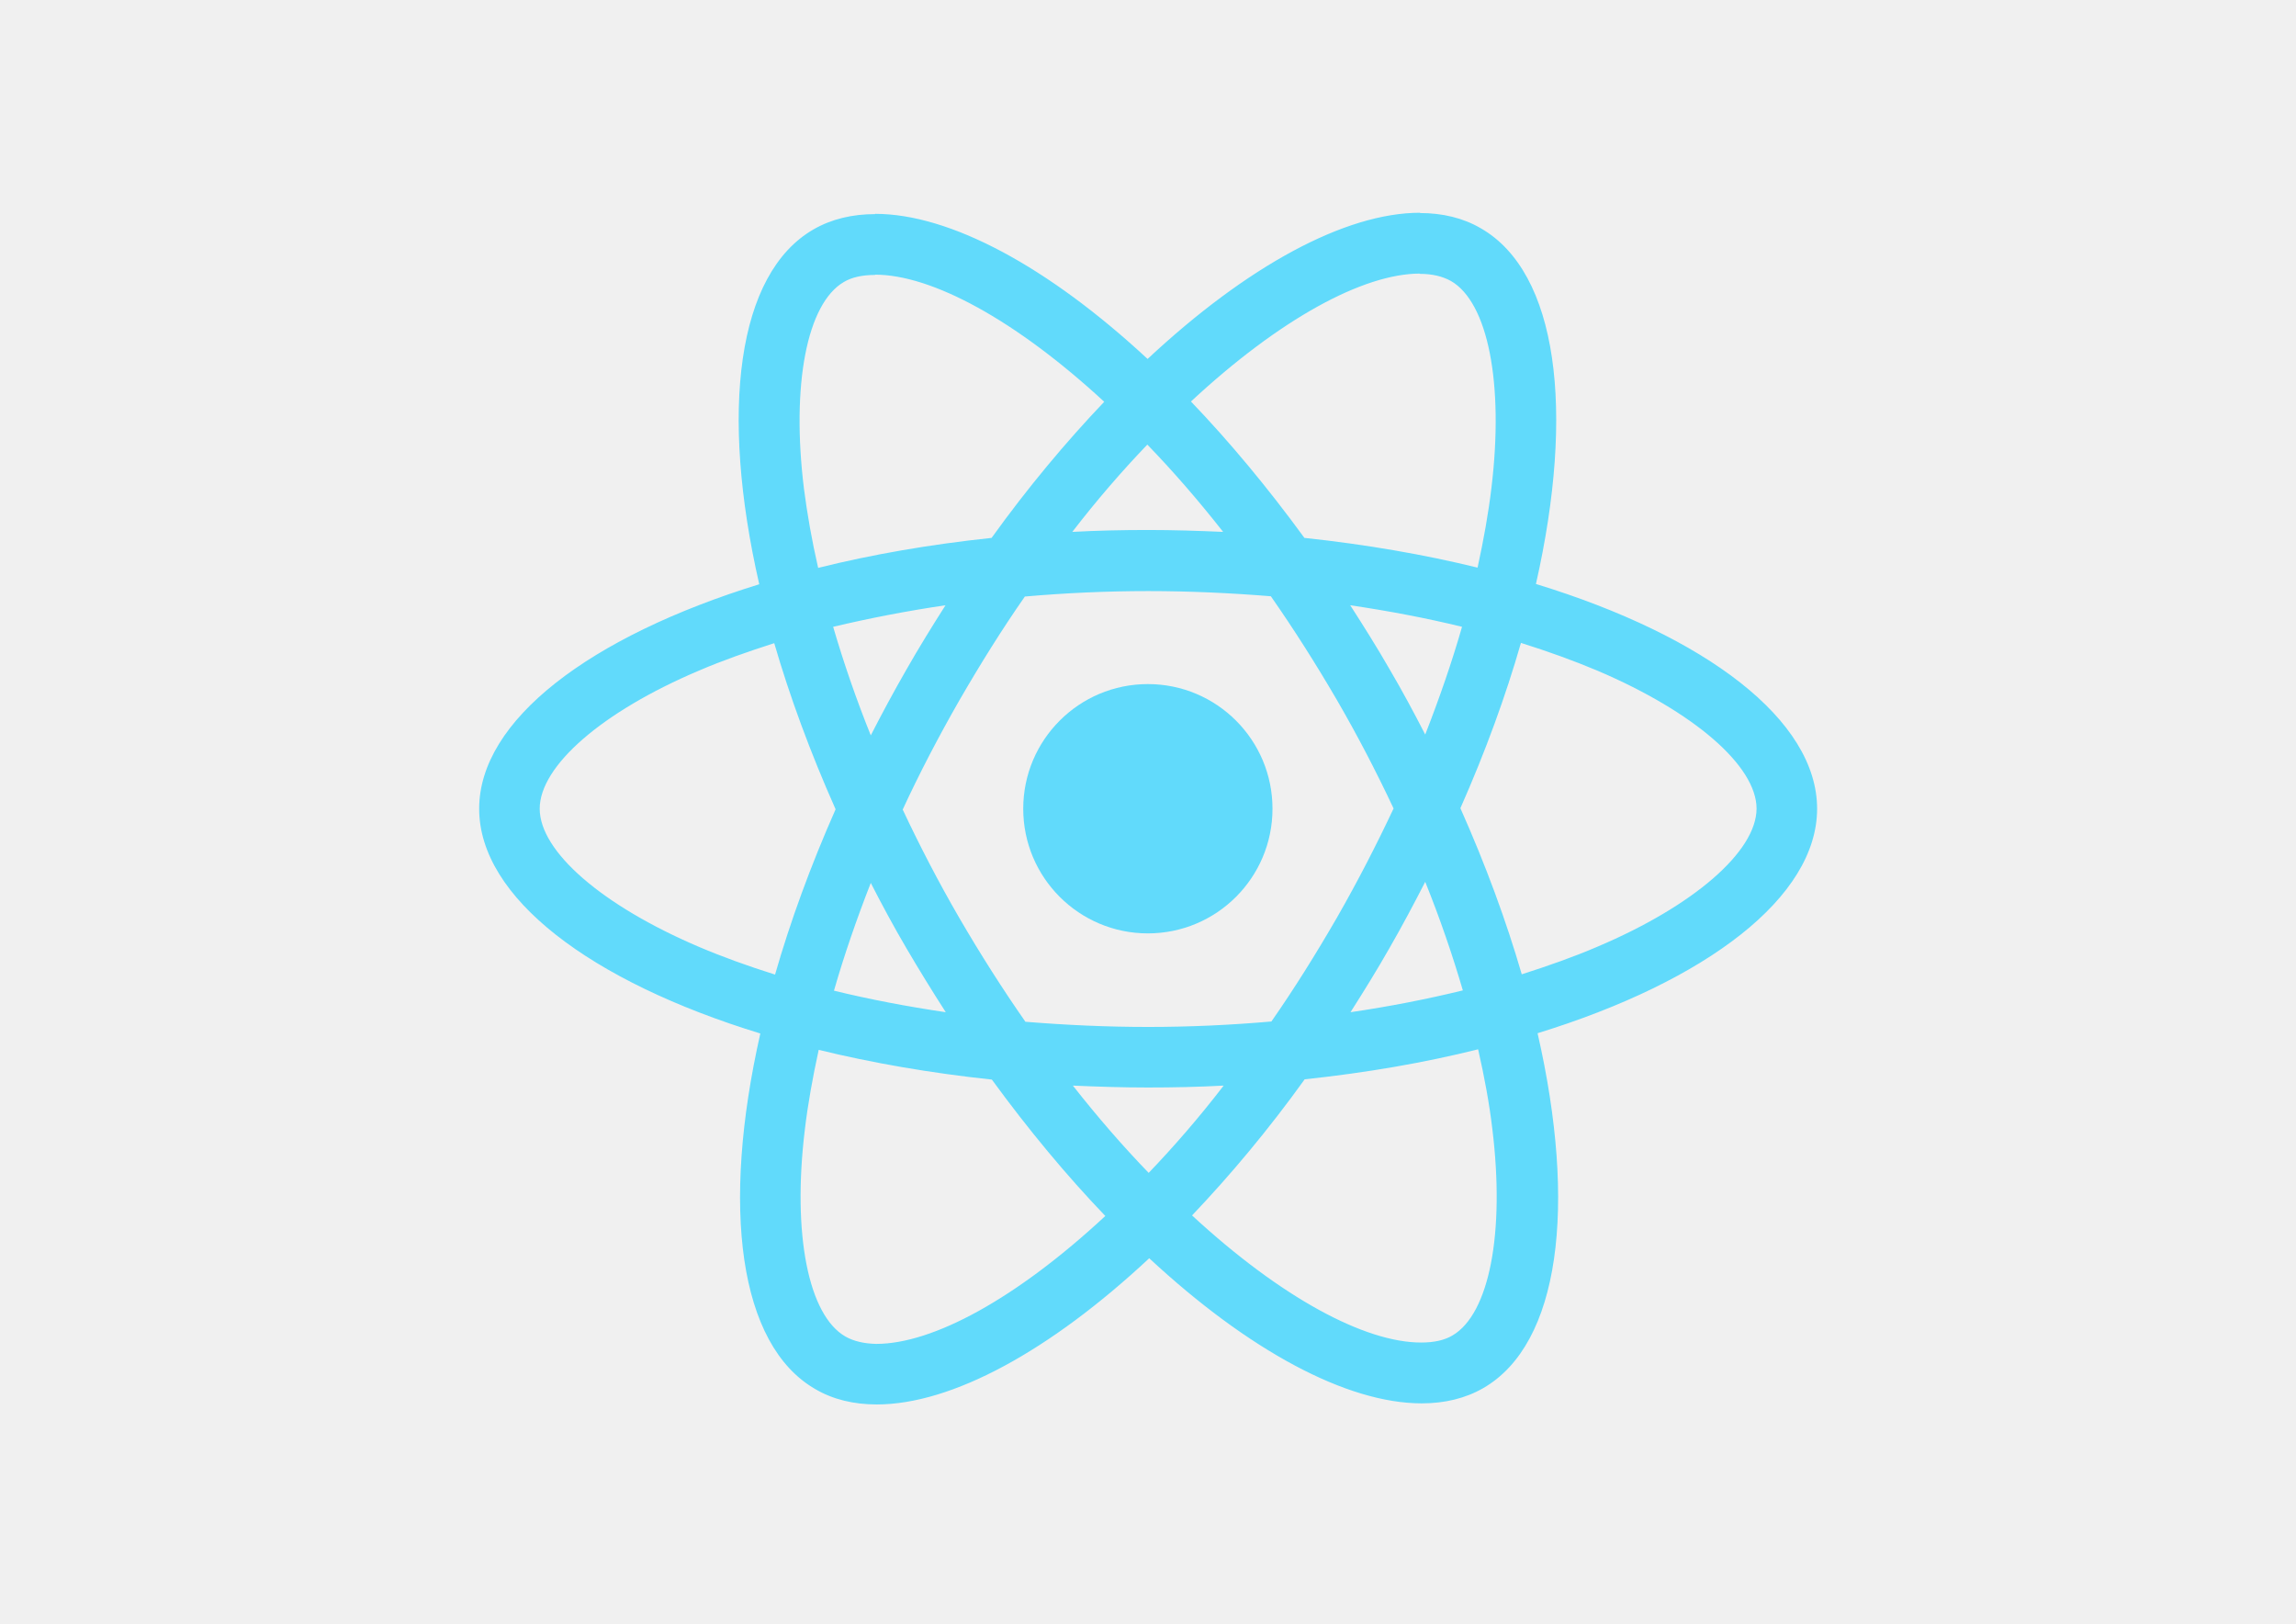
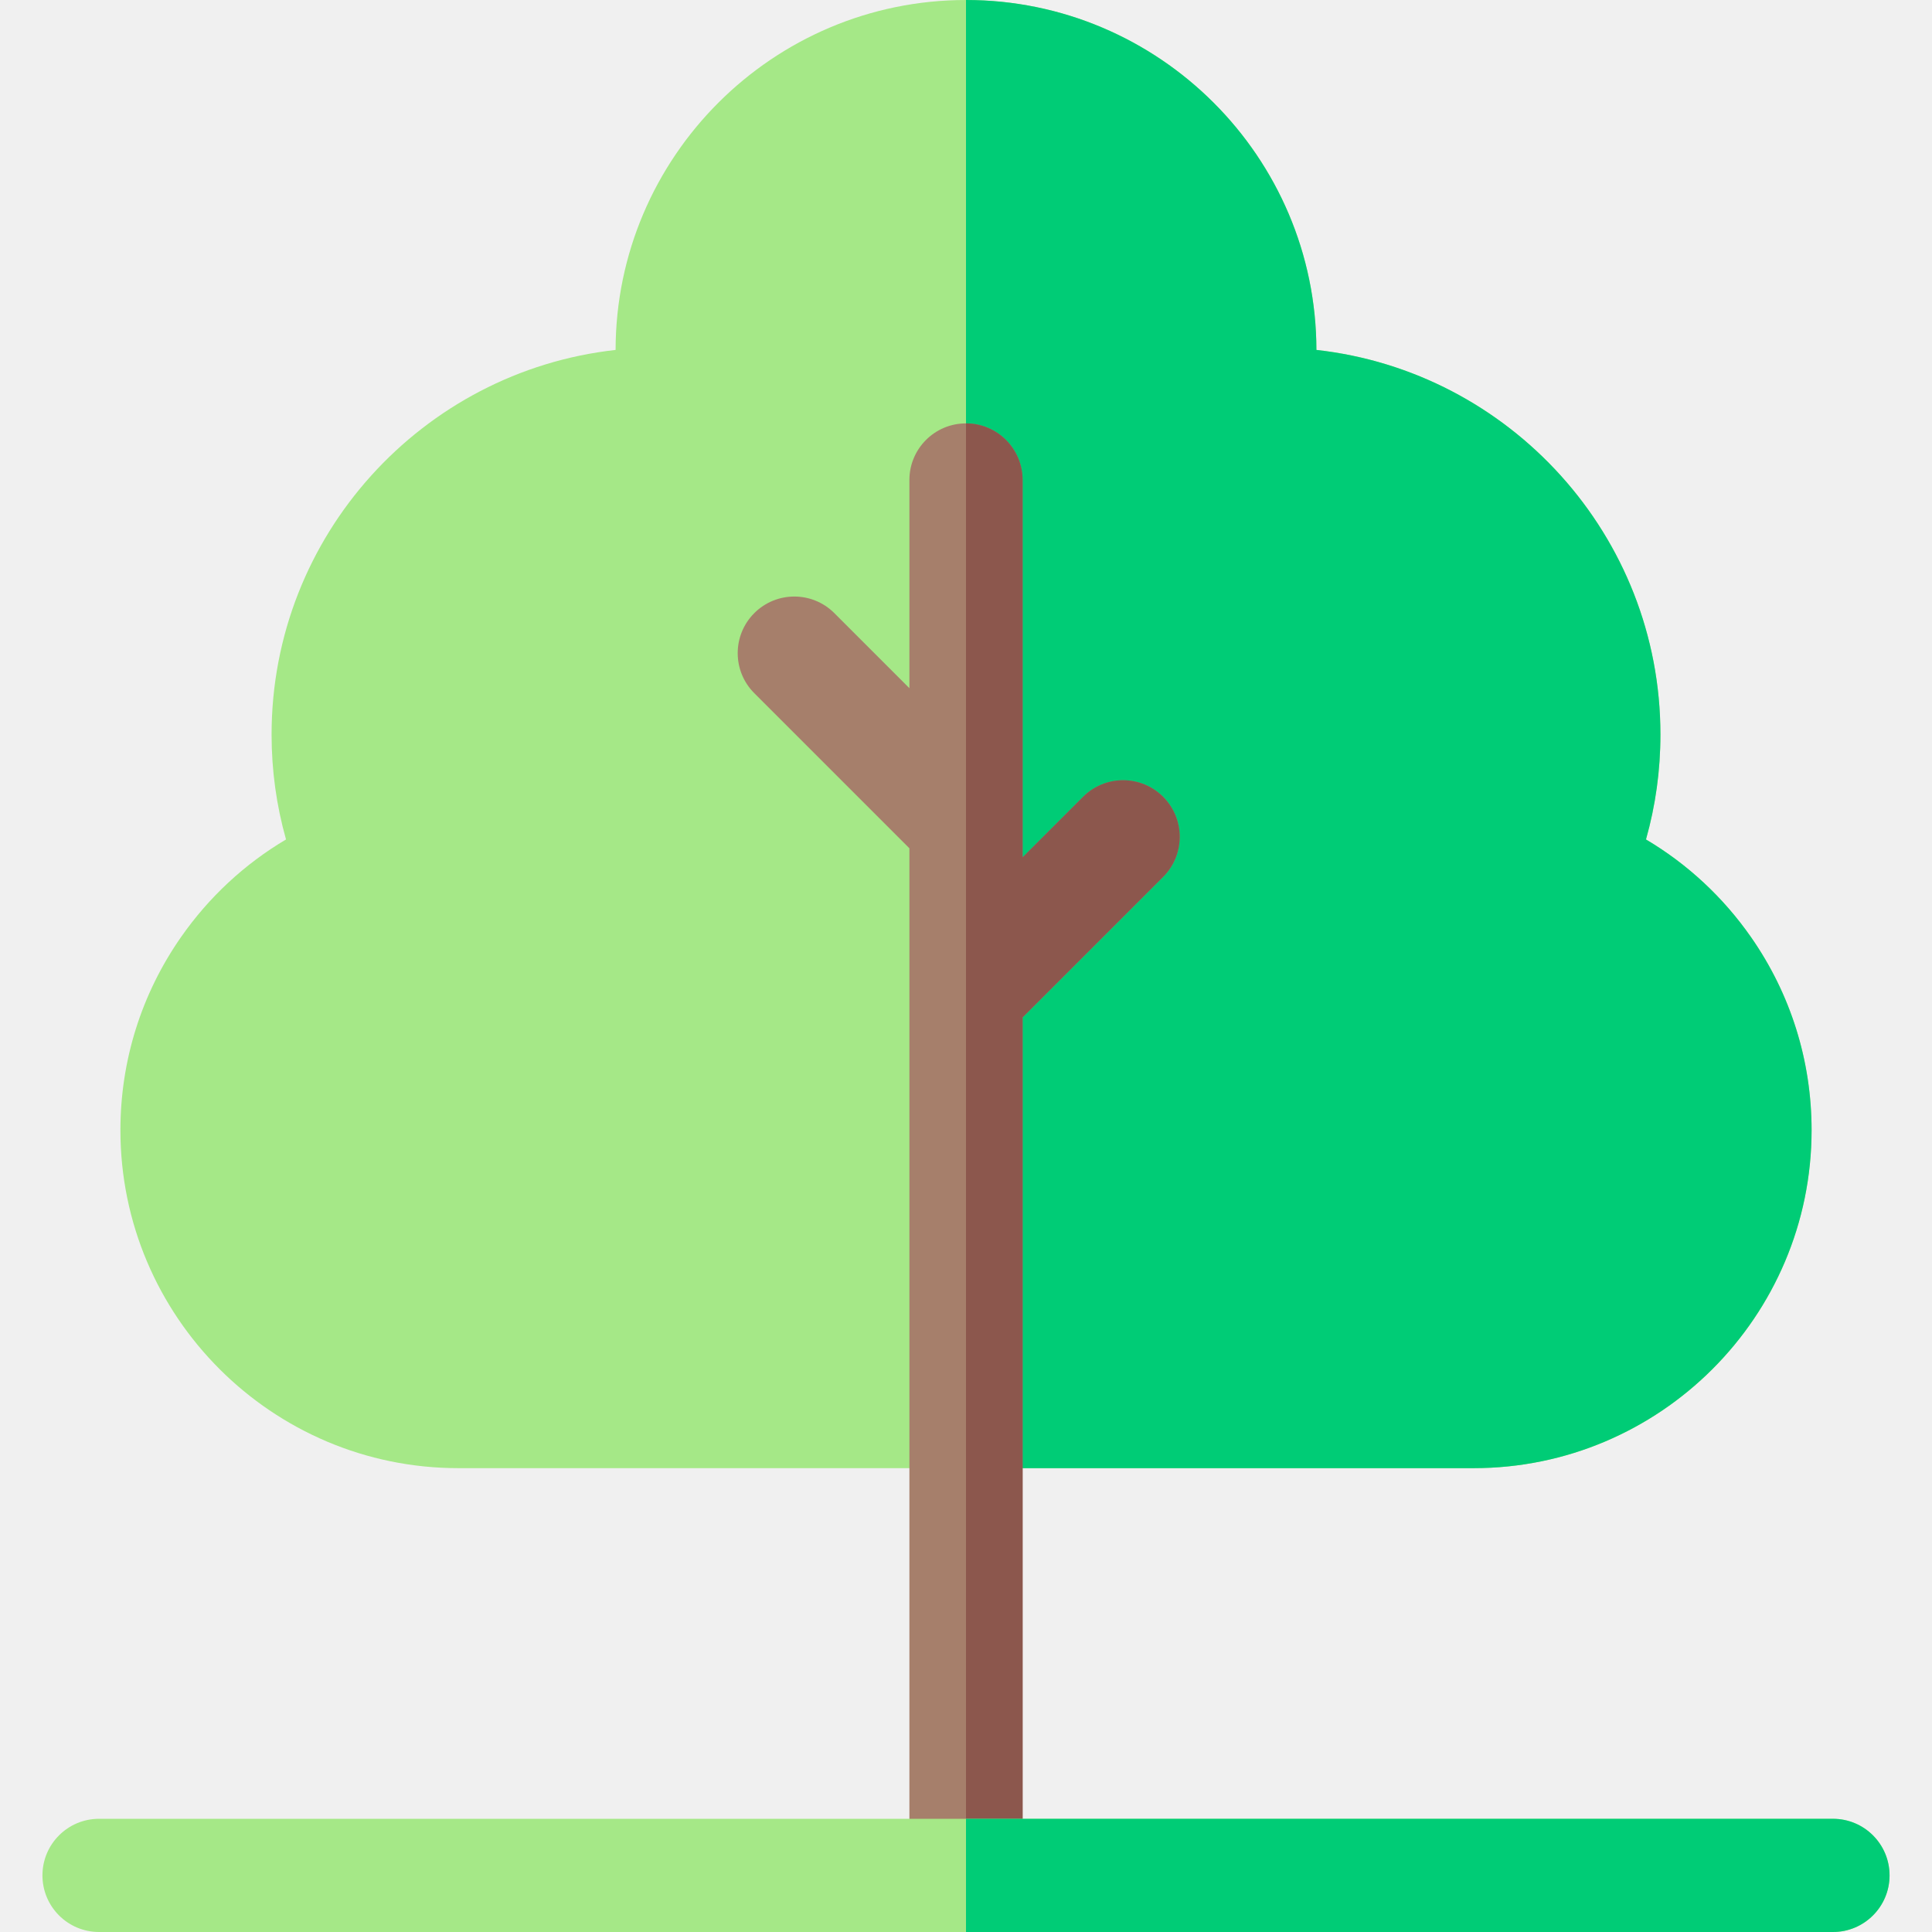
- <svg xmlns="http://www.w3.org/2000/svg" viewBox="0 0 841.9 595.3">
-   <g fill="#61DAFB">
-     <path d="M666.3 296.5c0-32.5-40.7-63.3-103.1-82.4 14.4-63.6 8-114.2-20.2-130.4-6.5-3.8-14.1-5.6-22.4-5.6v22.3c4.6 0 8.3.9 11.4 2.6 13.6 7.8 19.5 37.5 14.9 75.7-1.1 9.4-2.9 19.3-5.1 29.4-19.6-4.8-41-8.5-63.5-10.9-13.5-18.5-27.5-35.3-41.6-50 32.6-30.3 63.2-46.9 84-46.9V78c-27.5 0-63.5 19.6-99.9 53.6-36.4-33.8-72.4-53.2-99.9-53.2v22.3c20.7 0 51.4 16.5 84 46.6-14 14.7-28 31.4-41.3 49.9-22.6 2.4-44 6.1-63.6 11-2.3-10-4-19.7-5.2-29-4.7-38.2 1.1-67.9 14.6-75.8 3-1.8 6.9-2.6 11.5-2.6V78.5c-8.4 0-16 1.8-22.6 5.6-28.1 16.2-34.4 66.7-19.9 130.1-62.2 19.2-102.7 49.9-102.7 82.3 0 32.5 40.7 63.3 103.1 82.4-14.4 63.6-8 114.2 20.2 130.4 6.5 3.8 14.1 5.6 22.5 5.6 27.5 0 63.5-19.6 99.9-53.6 36.4 33.8 72.4 53.2 99.9 53.2 8.4 0 16-1.8 22.6-5.6 28.1-16.2 34.4-66.7 19.9-130.1 62-19.1 102.5-49.9 102.5-82.3zm-130.2-66.7c-3.7 12.9-8.3 26.2-13.5 39.5-4.1-8-8.4-16-13.1-24-4.6-8-9.5-15.8-14.4-23.4 14.2 2.1 27.9 4.7 41 7.9zm-45.8 106.5c-7.8 13.5-15.8 26.3-24.1 38.2-14.9 1.3-30 2-45.2 2-15.1 0-30.2-.7-45-1.9-8.3-11.9-16.4-24.6-24.2-38-7.6-13.1-14.5-26.4-20.8-39.8 6.2-13.4 13.2-26.8 20.7-39.9 7.8-13.5 15.8-26.3 24.1-38.2 14.9-1.3 30-2 45.2-2 15.1 0 30.2.7 45 1.9 8.3 11.9 16.4 24.6 24.2 38 7.6 13.1 14.5 26.4 20.8 39.8-6.3 13.4-13.2 26.8-20.7 39.9zm32.3-13c5.4 13.4 10 26.8 13.8 39.8-13.1 3.2-26.9 5.9-41.2 8 4.9-7.7 9.8-15.6 14.4-23.7 4.6-8 8.9-16.1 13-24.1zM421.2 430c-9.3-9.6-18.6-20.3-27.8-32 9 .4 18.2.7 27.5.7 9.4 0 18.7-.2 27.8-.7-9 11.7-18.3 22.4-27.5 32zm-74.4-58.9c-14.2-2.1-27.9-4.7-41-7.9 3.7-12.9 8.3-26.2 13.5-39.5 4.1 8 8.4 16 13.1 24 4.7 8 9.5 15.8 14.4 23.4zM420.7 163c9.3 9.6 18.6 20.3 27.8 32-9-.4-18.2-.7-27.5-.7-9.4 0-18.7.2-27.8.7 9-11.7 18.3-22.4 27.5-32zm-74 58.9c-4.9 7.7-9.8 15.6-14.4 23.7-4.6 8-8.9 16-13 24-5.4-13.4-10-26.8-13.8-39.8 13.1-3.1 26.9-5.8 41.2-7.9zm-90.5 125.2c-35.4-15.1-58.3-34.9-58.3-50.6 0-15.7 22.9-35.6 58.3-50.6 8.6-3.7 18-7 27.7-10.1 5.7 19.6 13.2 40 22.5 60.9-9.2 20.8-16.6 41.1-22.2 60.6-9.9-3.1-19.3-6.5-28-10.2zM310 490c-13.6-7.8-19.5-37.5-14.9-75.7 1.1-9.4 2.9-19.3 5.1-29.4 19.6 4.8 41 8.5 63.5 10.9 13.5 18.5 27.5 35.3 41.6 50-32.6 30.3-63.2 46.9-84 46.9-4.5-.1-8.3-1-11.3-2.7zm237.2-76.2c4.7 38.2-1.1 67.9-14.6 75.8-3 1.8-6.9 2.6-11.5 2.6-20.7 0-51.4-16.5-84-46.6 14-14.7 28-31.4 41.3-49.9 22.6-2.4 44-6.1 63.6-11 2.3 10.1 4.1 19.8 5.2 29.1zm38.5-66.7c-8.6 3.7-18 7-27.7 10.1-5.7-19.6-13.2-40-22.5-60.9 9.2-20.8 16.6-41.1 22.2-60.6 9.9 3.1 19.3 6.5 28.1 10.2 35.4 15.1 58.3 34.9 58.3 50.6-.1 15.7-23 35.6-58.4 50.6zM320.8 78.4z" />
-     <circle cx="420.9" cy="296.5" r="45.7" />
-     <path d="M520.5 78.1z" />
+ <svg xmlns="http://www.w3.org/2000/svg" id="Capa_1" enable-background="new 0 0 512 512" height="512" viewBox="0 0 512 512" width="512">
+   <g>
+     <path d="m464.064 248.389c-7.404-10.626-16.886-19.42-27.862-25.924 2.544-9.005 3.828-18.311 3.828-27.806 0-52.698-39.959-96.24-91.167-101.923-.067-51.149-41.699-92.736-92.863-92.736s-92.796 41.587-92.862 92.736c-51.208 5.683-91.167 49.225-91.167 101.923 0 9.495 1.284 18.801 3.828 27.806-10.977 6.503-20.458 15.297-27.862 25.924-10.483 15.048-16.025 32.726-16.025 51.121 0 49.387 40.18 89.566 89.566 89.566h269.046c49.387 0 89.566-40.179 89.566-89.566-.001-18.395-5.543-36.073-16.026-51.121z" fill="#a5e887" />
+     <path d="m436.202 222.465c2.544-9.005 3.828-18.311 3.828-27.806 0-52.698-39.959-96.24-91.167-101.923-.067-51.148-41.699-92.736-92.863-92.736v389.076h134.523c49.387 0 89.566-40.179 89.566-89.566 0-18.396-5.542-36.073-16.025-51.121-7.404-10.626-16.886-19.42-27.862-25.924z" fill="#00cc76" />
+     <path d="m308.241 211.165c-5.857-5.857-15.355-5.858-21.213 0l-16.028 16.028v-99.991c0-8.284-6.716-15-15-15s-15 6.716-15 15v55.175l-19.893-19.893c-5.857-5.858-15.355-5.858-21.213 0s-5.858 15.355 0 21.213l41.106 41.106v38.597.01 233.59h30v-227.381l37.241-37.241c5.858-5.857 5.858-15.355 0-21.213z" fill="#a67f6b" />
+     <path d="" fill="#fff" />
+     <path d="m287.028 211.165-16.028 16.028v-99.991c0-8.284-6.716-15-15-15v384.798h15v-227.381l37.241-37.241c5.858-5.857 5.858-15.355 0-21.213-5.858-5.857-15.356-5.858-21.213 0z" fill="#8c574d" />
+     <path d="m485.751 512h-459.502c-8.284 0-15-6.716-15-15s6.716-15 15-15h459.503c8.284 0 15 6.716 15 15s-6.716 15-15.001 15z" fill="#a5e887" />
+     <path d="m485.751 482h-229.751v30h229.751c8.284 0 15-6.716 15-15s-6.715-15-15-15z" fill="#00cc76" />
  </g>
</svg>
